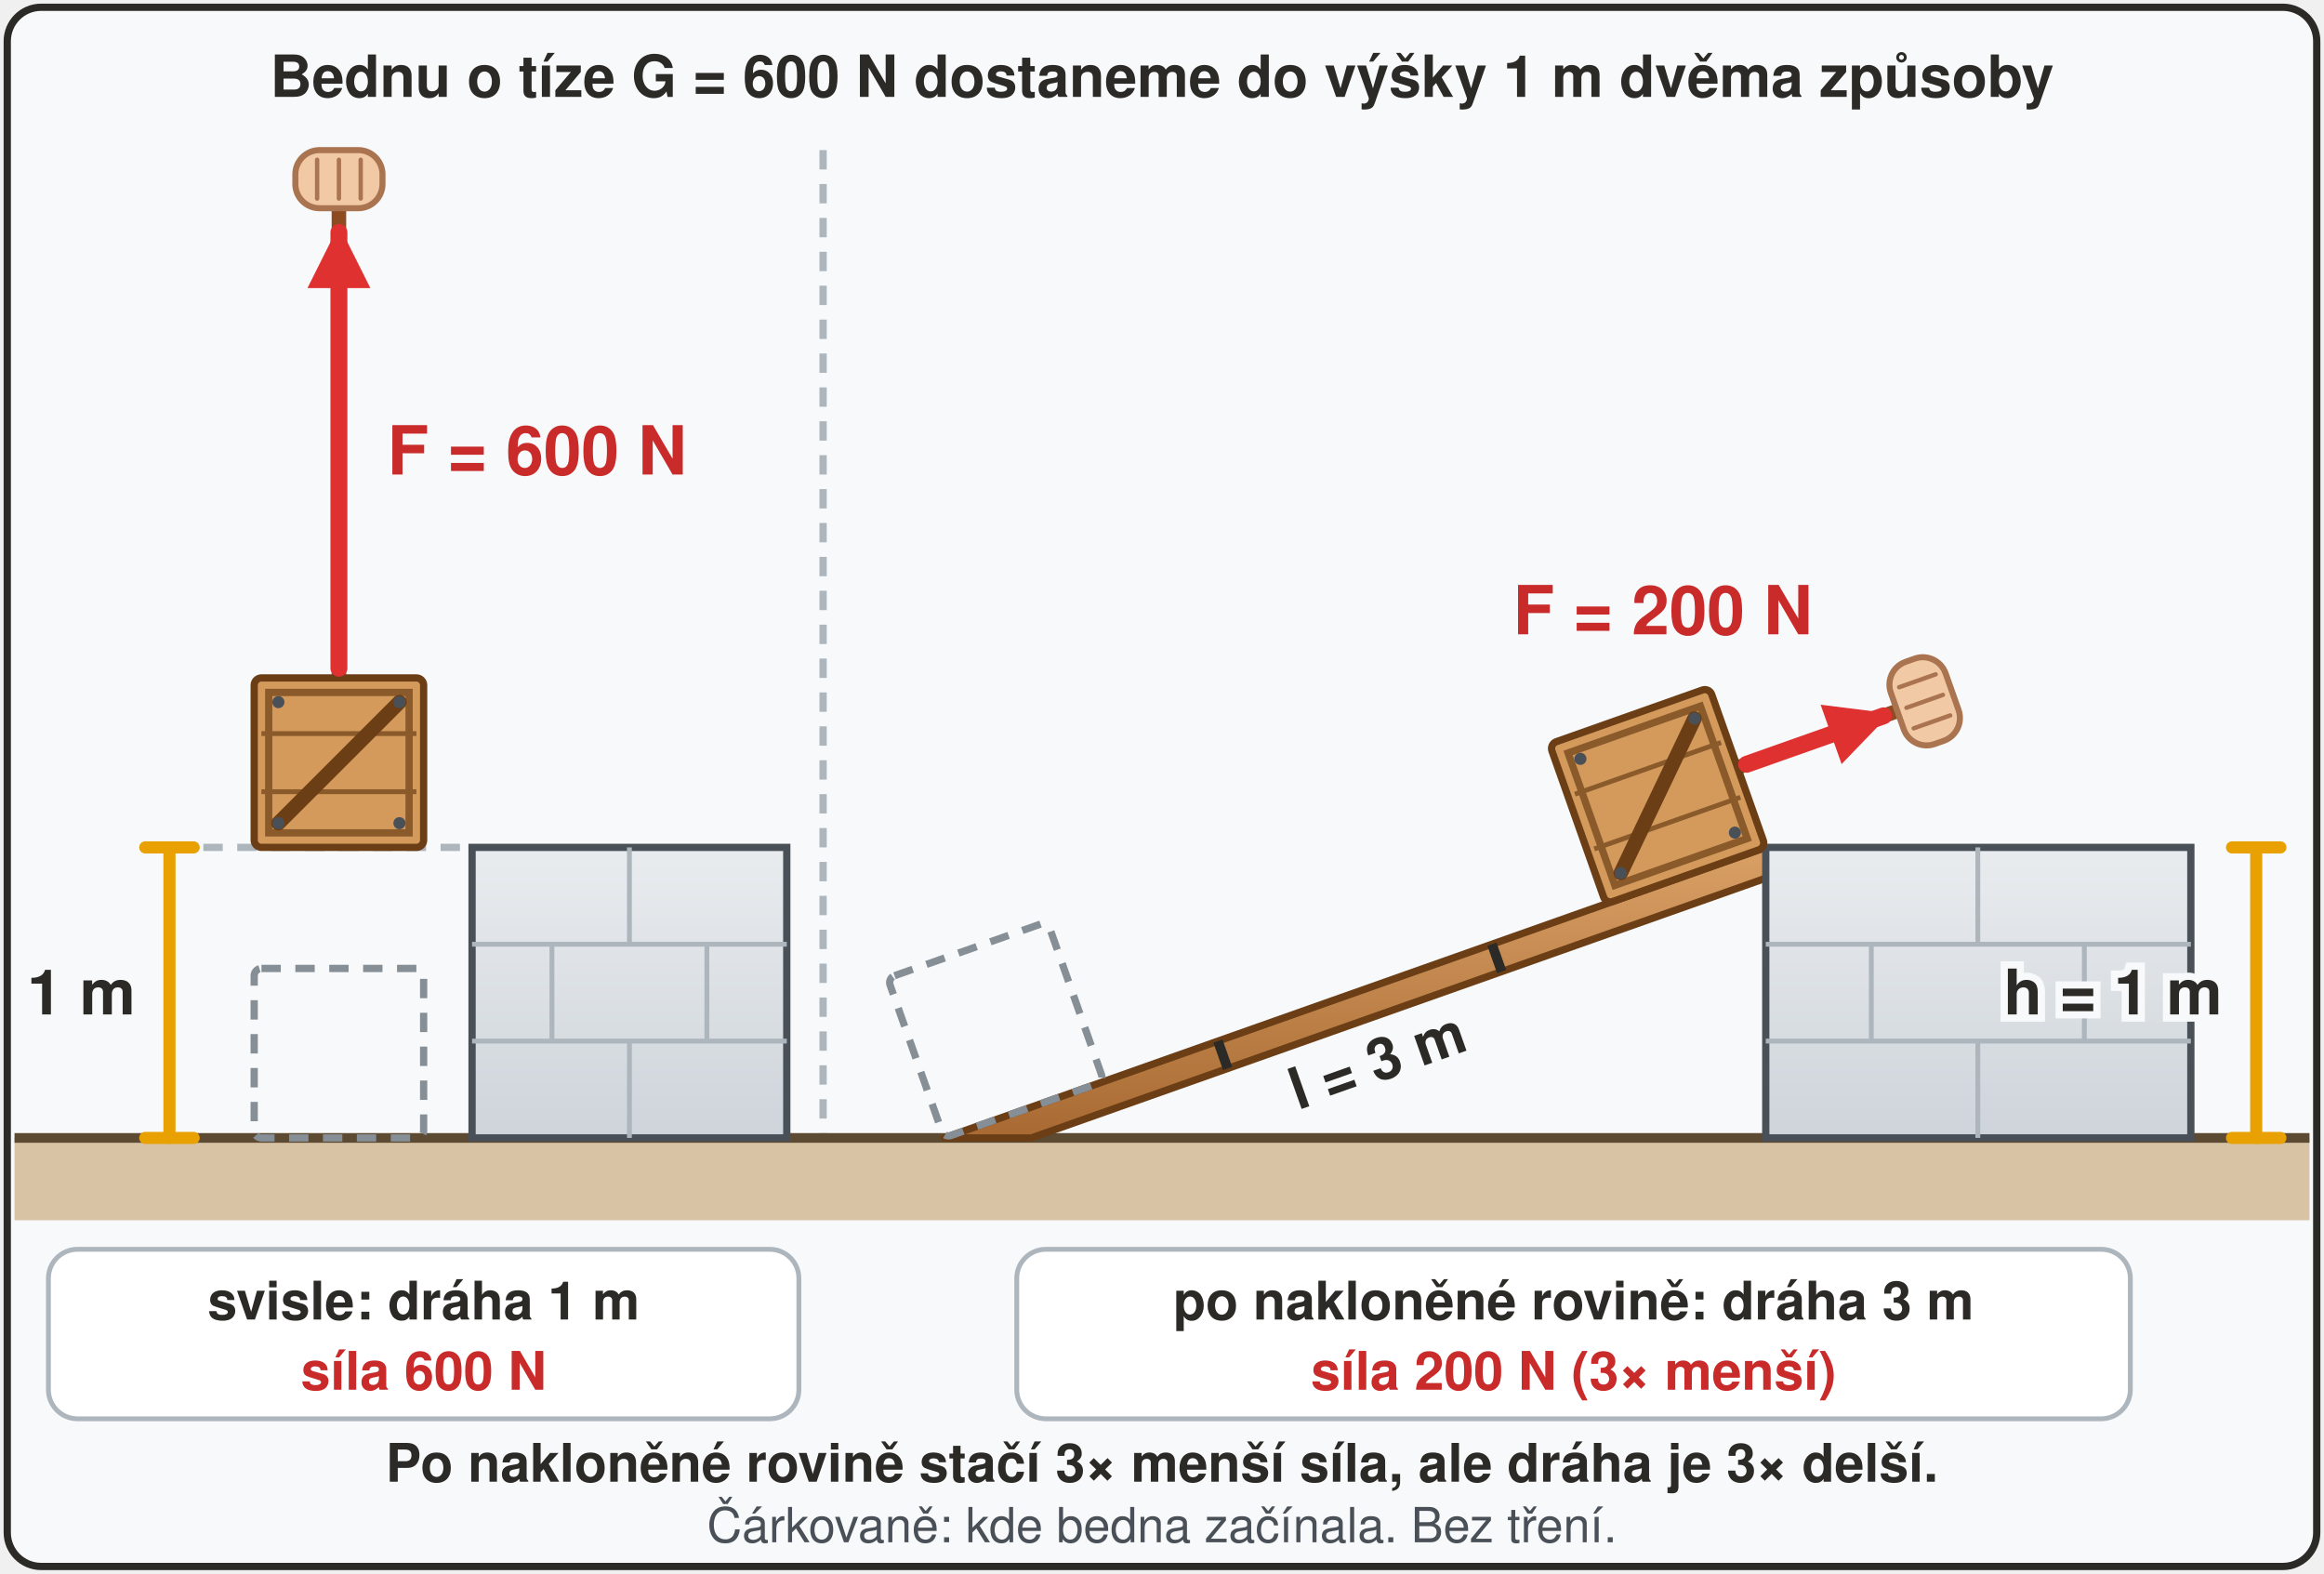
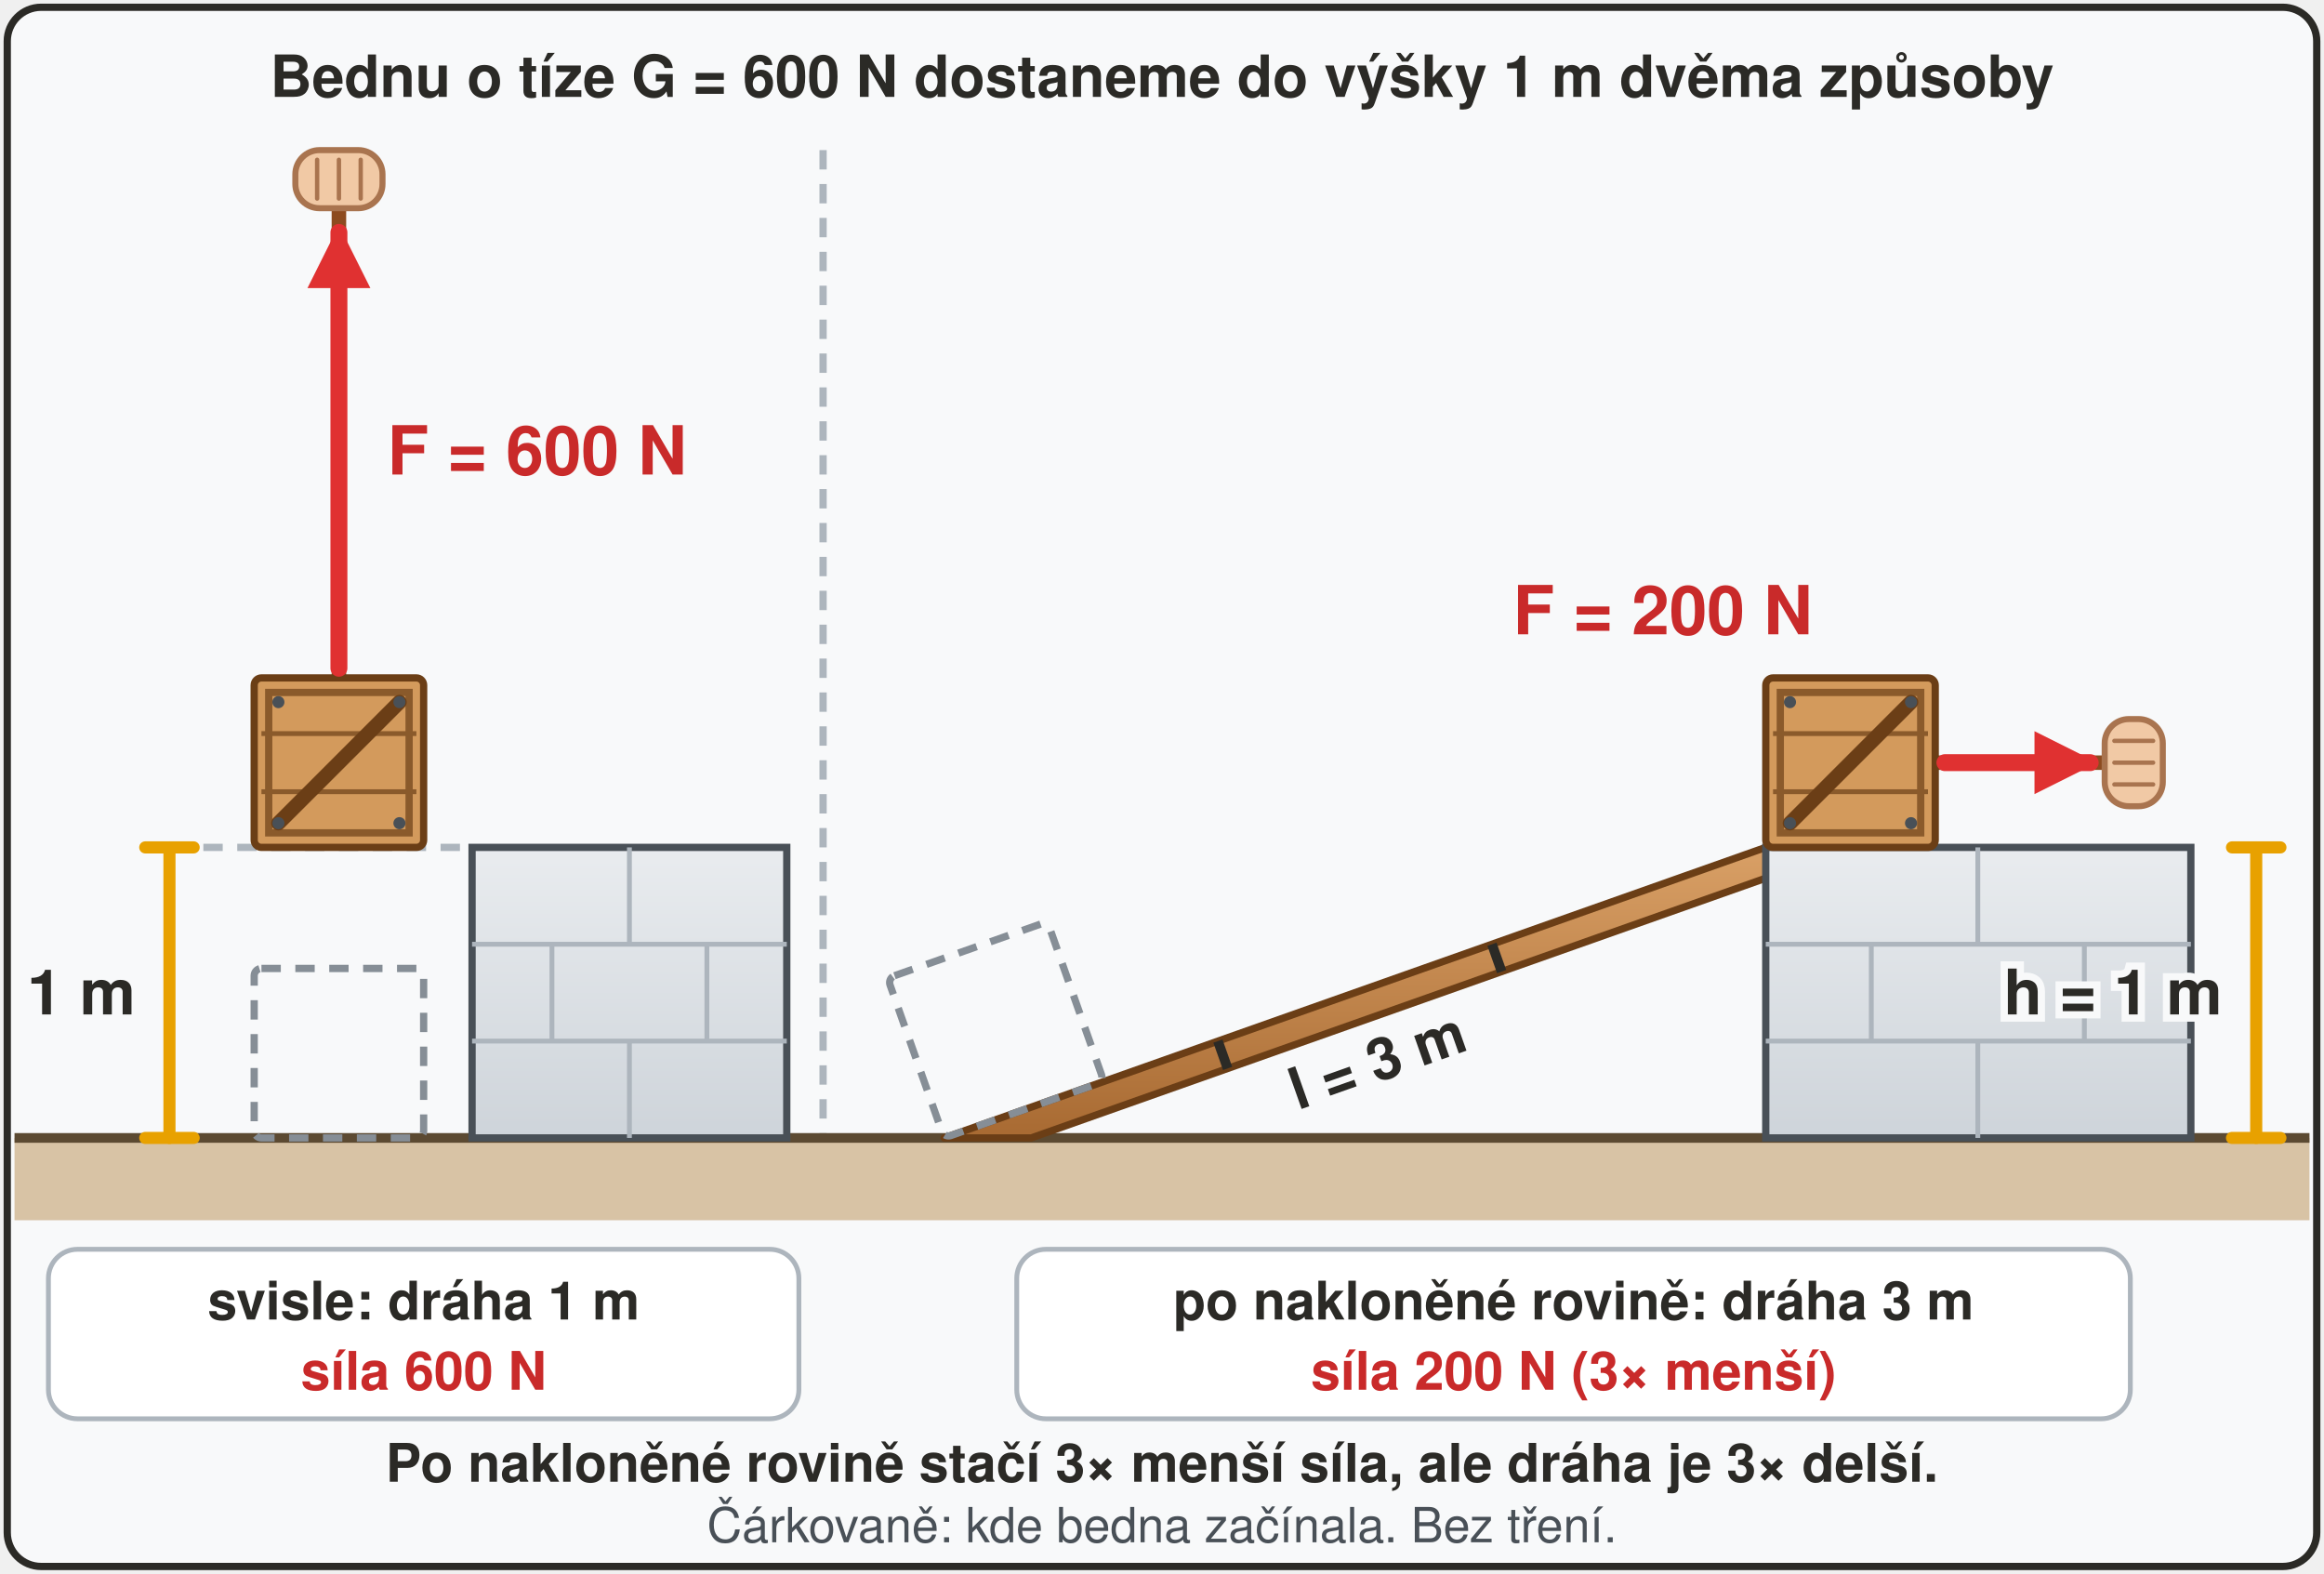
<svg xmlns="http://www.w3.org/2000/svg" xml:space="preserve" viewBox="0 0 960 650" font-family="'Segoe UI', Helvetica, Arial, sans-serif" role="img" aria-label="Stejnou bednu o tíze G = 600 N dostáváme do výšky 1 m dvakrát. Vlevo ji ruka zvedá lanem svisle vzhůru silou F = 600 N po dráze 1 m. Vpravo ji ruka táhne po nakloněné rovině dlouhé 3 m silou F = 200 N po dráze 3 m; bedna jede po rampě déle. Čárkovaně je vyznačeno, kde bedny začínaly.">
  <style>
- /* Obě bedny jedou stejně rychle: svisle urazí 1 m za 1,2 s, po rampě 3 m za 3,6 s (třikrát déle).
-    Cyklus 9 s. Bez animace (prefers-reduced-motion) zůstanou bedny nahoře = koncový stav. */
+ /* Obě bedny jedou stejně rychle (100 px/s): svisle urazí 1 m (120 px) za 1,2 s, po rampě celou délku 3 m (360 px
+    po přeponě, výška 120 px) za 3,6 s, tedy rampa trvá třikrát déle (delší dráha). Nahoře se bedna narovná na plošinu
+    do stejné výšky 1 m jako levá. Cyklus 9 s. Bez animace (prefers-reduced-motion) zůstanou bedny nahoře = koncový stav. */
.nrA { animation: nrA-k 9s linear infinite; }
@keyframes nrA-k { 0%, 6% { transform: translate(0px, 120px); } 19.33%, 100% { transform: translate(0px, 0px); } }
.nrB { animation: nrB-k 9s linear infinite; }
- @keyframes nrB-k { 0%, 6% { transform: translate(-273.41px, 96.67px); } 46%, 100% { transform: translate(0px, 0px); } }
- @media (prefers-reduced-motion: reduce) { .nrA, .nrB { animation: none; } }
+ @keyframes nrB-k { 0%, 6% { transform: translate(-339.41px, 120px); } 46%, 100% { transform: translate(0px, 0px); } }
+ .nrR { transform-origin: 729.41px 350px; animation: nrR-k 9s linear infinite; }
+ @keyframes nrR-k { 0%, 46% { transform: rotate(-19.471deg); } 50%, 100% { transform: rotate(0deg); } }
+ @media (prefers-reduced-motion: reduce) { .nrA, .nrB, .nrR { animation: none; } }
</style>
  <defs>
    <marker id="b-cer" markerUnits="userSpaceOnUse" markerWidth="26" markerHeight="26" refX="23" refY="13" orient="auto">
      <path d="M0,0 L26,13 L0,26 z" fill="#e03131" />
    </marker>
    <linearGradient id="nr-beton" x1="0" y1="0" x2="0" y2="1">
      <stop offset="0" stop-color="#e9ecef" />
      <stop offset="1" stop-color="#ced4da" />
    </linearGradient>
    <linearGradient id="nr-prkno" x1="0" y1="0" x2="0" y2="1">
      <stop offset="0" stop-color="#d9a066" />
      <stop offset="1" stop-color="#a86a32" />
    </linearGradient>
    <g id="nr-bedna">
      <rect x="0" y="-70" width="70" height="70" rx="3" fill="#d39a5c" stroke="#6b3e16" stroke-width="3" />
      <line x1="3" y1="-47" x2="67" y2="-47" stroke="#8a5a2b" stroke-width="2" />
      <line x1="3" y1="-23" x2="67" y2="-23" stroke="#8a5a2b" stroke-width="2" />
      <rect x="6" y="-64" width="58" height="58" fill="none" stroke="#8a5a2b" stroke-width="3" />
      <line x1="10" y1="-10" x2="60" y2="-60" stroke="#6b3e16" stroke-width="6" stroke-linecap="round" />
      <circle cx="10" cy="-60" r="2.5" fill="#495057" />
      <circle cx="60" cy="-60" r="2.5" fill="#495057" />
      <circle cx="10" cy="-10" r="2.5" fill="#495057" />
      <circle cx="60" cy="-10" r="2.5" fill="#495057" />
    </g>
  </defs>
  <rect x="3" y="3" width="954" height="644" rx="14" fill="#f8f9fa" stroke="#2b2a26" stroke-width="3" />
  <text x="480" y="40" font-size="24" font-weight="bold" fill="#2b2a26" text-anchor="middle">Bednu o tíze G = 600 N dostaneme do výšky 1 m dvěma způsoby</text>
  <line x1="340" y1="62" x2="340" y2="470" stroke="#adb5bd" stroke-width="3" stroke-dasharray="8 6" />
  <rect x="6" y="470" width="948" height="34" fill="#d8c3a5" />
  <line x1="6" y1="470" x2="954" y2="470" stroke="#5c4a32" stroke-width="4" />
  <rect x="195" y="350" width="130" height="120" fill="url(#nr-beton)" stroke="#495057" stroke-width="3" />
  <line x1="195" y1="390" x2="325" y2="390" stroke="#adb5bd" stroke-width="2" />
  <line x1="195" y1="430" x2="325" y2="430" stroke="#adb5bd" stroke-width="2" />
  <line x1="260" y1="350" x2="260" y2="390" stroke="#adb5bd" stroke-width="2" />
  <line x1="228" y1="390" x2="228" y2="430" stroke="#adb5bd" stroke-width="2" />
  <line x1="292" y1="390" x2="292" y2="430" stroke="#adb5bd" stroke-width="2" />
  <line x1="260" y1="430" x2="260" y2="470" stroke="#adb5bd" stroke-width="2" />
  <rect x="105" y="400" width="70" height="70" rx="3" fill="none" stroke="#868e96" stroke-width="3" stroke-dasharray="8 6" />
  <line x1="70" y1="350" x2="70" y2="470" stroke="#e8a100" stroke-width="5" stroke-linecap="round" />
  <line x1="60" y1="350" x2="80" y2="350" stroke="#e8a100" stroke-width="5" stroke-linecap="round" />
  <line x1="60" y1="470" x2="80" y2="470" stroke="#e8a100" stroke-width="5" stroke-linecap="round" />
  <line x1="84" y1="350" x2="194" y2="350" stroke="#adb5bd" stroke-width="3" stroke-dasharray="8 6" />
  <text x="56" y="419" font-size="26" font-weight="bold" fill="#2b2a26" text-anchor="end" stroke="#f8f9fa" stroke-width="6" paint-order="stroke">1 m</text>
  <g class="nrA">
    <line x1="140" y1="280" x2="140" y2="70" stroke="#8d4b1f" stroke-width="6" stroke-linecap="round" />
    <use href="#nr-bedna" transform="translate(105 350)" />
    <line x1="140" y1="276" x2="140" y2="96" stroke="#e03131" stroke-width="7" marker-end="url(#b-cer)" stroke-linecap="round" />
    <text x="160" y="196" font-size="28" font-weight="bold" fill="#c92a2a" text-anchor="start" stroke="#f8f9fa" stroke-width="6" paint-order="stroke">F = 600 N</text>
    <rect x="122" y="62" width="36" height="24" rx="10" fill="#f1c9a5" stroke="#a9744f" stroke-width="2.5" />
    <line x1="131" y1="66" x2="131" y2="82" stroke="#a9744f" stroke-width="1.8" stroke-linecap="round" />
    <line x1="140" y1="66" x2="140" y2="82" stroke="#a9744f" stroke-width="1.8" stroke-linecap="round" />
    <line x1="149" y1="66" x2="149" y2="82" stroke="#a9744f" stroke-width="1.8" stroke-linecap="round" />
  </g>
  <polygon points="390,470 729.4,350 733.4,361.3 426,470" fill="url(#nr-prkno)" stroke="#6b3e16" stroke-width="3" stroke-linejoin="round" />
  <line x1="503.1" y1="430" x2="507.1" y2="441.3" stroke="#2b2a26" stroke-width="4" />
  <line x1="616.3" y1="390" x2="620.3" y2="401.3" stroke="#2b2a26" stroke-width="4" />
  <text x="571.7" y="446" font-size="24" font-weight="bold" fill="#2b2a26" text-anchor="middle" transform="rotate(-19.471 571.7 446)" stroke="#f8f9fa" stroke-width="6" paint-order="stroke">l = 3 m</text>
  <rect x="729.4" y="350" width="175.6" height="120" fill="url(#nr-beton)" stroke="#495057" stroke-width="3" />
  <line x1="729.4" y1="390" x2="905" y2="390" stroke="#adb5bd" stroke-width="2" />
  <line x1="729.4" y1="430" x2="905" y2="430" stroke="#adb5bd" stroke-width="2" />
  <line x1="817" y1="350" x2="817" y2="390" stroke="#adb5bd" stroke-width="2" />
  <line x1="773" y1="390" x2="773" y2="430" stroke="#adb5bd" stroke-width="2" />
  <line x1="861" y1="390" x2="861" y2="430" stroke="#adb5bd" stroke-width="2" />
  <line x1="817" y1="430" x2="817" y2="470" stroke="#adb5bd" stroke-width="2" />
  <line x1="932" y1="350" x2="932" y2="470" stroke="#e8a100" stroke-width="5" stroke-linecap="round" />
  <line x1="922" y1="350" x2="942" y2="350" stroke="#e8a100" stroke-width="5" stroke-linecap="round" />
  <line x1="922" y1="470" x2="942" y2="470" stroke="#e8a100" stroke-width="5" stroke-linecap="round" />
  <text x="918" y="419" font-size="26" font-weight="bold" fill="#2b2a26" text-anchor="end" stroke="#f8f9fa" stroke-width="6" paint-order="stroke">h = 1 m</text>
  <rect x="0" y="-70" width="70" height="70" rx="3" fill="none" stroke="#868e96" stroke-width="3" stroke-dasharray="8 6" transform="translate(390 470) rotate(-19.471)" />
  <g class="nrB">
-     <g transform="translate(663.41 373.33) rotate(-19.471)">
-       <line x1="70" y1="-35" x2="152" y2="-35" stroke="#8d4b1f" stroke-width="6" stroke-linecap="round" />
-       <use href="#nr-bedna" />
-       <line x1="74" y1="-35" x2="134" y2="-35" stroke="#e03131" stroke-width="7" marker-end="url(#b-cer)" stroke-linecap="round" />
-       <rect x="140" y="-53" width="24" height="36" rx="10" fill="#f1c9a5" stroke="#a9744f" stroke-width="2.5" />
-       <line x1="144" y1="-44" x2="160" y2="-44" stroke="#a9744f" stroke-width="1.8" stroke-linecap="round" />
-       <line x1="144" y1="-35" x2="160" y2="-35" stroke="#a9744f" stroke-width="1.8" stroke-linecap="round" />
-       <line x1="144" y1="-26" x2="160" y2="-26" stroke="#a9744f" stroke-width="1.8" stroke-linecap="round" />
+     <g class="nrR">
+       <g transform="translate(729.41 350)">
+         <line x1="70" y1="-35" x2="152" y2="-35" stroke="#8d4b1f" stroke-width="6" stroke-linecap="round" />
+         <use href="#nr-bedna" />
+         <line x1="74" y1="-35" x2="134" y2="-35" stroke="#e03131" stroke-width="7" marker-end="url(#b-cer)" stroke-linecap="round" />
+         <rect x="140" y="-53" width="24" height="36" rx="10" fill="#f1c9a5" stroke="#a9744f" stroke-width="2.5" />
+         <line x1="144" y1="-44" x2="160" y2="-44" stroke="#a9744f" stroke-width="1.8" stroke-linecap="round" />
+         <line x1="144" y1="-35" x2="160" y2="-35" stroke="#a9744f" stroke-width="1.8" stroke-linecap="round" />
+         <line x1="144" y1="-26" x2="160" y2="-26" stroke="#a9744f" stroke-width="1.8" stroke-linecap="round" />
+       </g>
    </g>
-     <text x="625" y="262" font-size="28" font-weight="bold" fill="#c92a2a" text-anchor="start" stroke="#f8f9fa" stroke-width="6" paint-order="stroke">F = 200 N</text>
  </g>
+   <text x="625" y="262" font-size="28" font-weight="bold" fill="#c92a2a" text-anchor="start" stroke="#f8f9fa" stroke-width="6" paint-order="stroke">F = 200 N</text>
  <rect x="20" y="516" width="310" height="70" rx="12" fill="#ffffff" stroke="#adb5bd" stroke-width="2" />
  <text x="175" y="545" font-size="22" font-weight="bold" fill="#2b2a26" text-anchor="middle">svisle: dráha 1 m</text>
  <text x="175" y="574" font-size="22" font-weight="bold" fill="#c92a2a" text-anchor="middle">síla 600 N</text>
  <rect x="420" y="516" width="460" height="70" rx="12" fill="#ffffff" stroke="#adb5bd" stroke-width="2" />
  <text x="650" y="545" font-size="22" font-weight="bold" fill="#2b2a26" text-anchor="middle">po nakloněné rovině: dráha 3 m</text>
  <text x="650" y="574" font-size="22" font-weight="bold" fill="#c92a2a" text-anchor="middle">síla 200 N (3× menší)</text>
  <text x="480" y="612" font-size="22" font-weight="bold" fill="#2b2a26" text-anchor="middle">Po nakloněné rovině stačí 3× menší síla, ale dráha je 3× delší.</text>
  <text x="480" y="637" font-size="20" fill="#495057" text-anchor="middle">Čárkovaně: kde bedna začínala. Bez tření.</text>
</svg>
